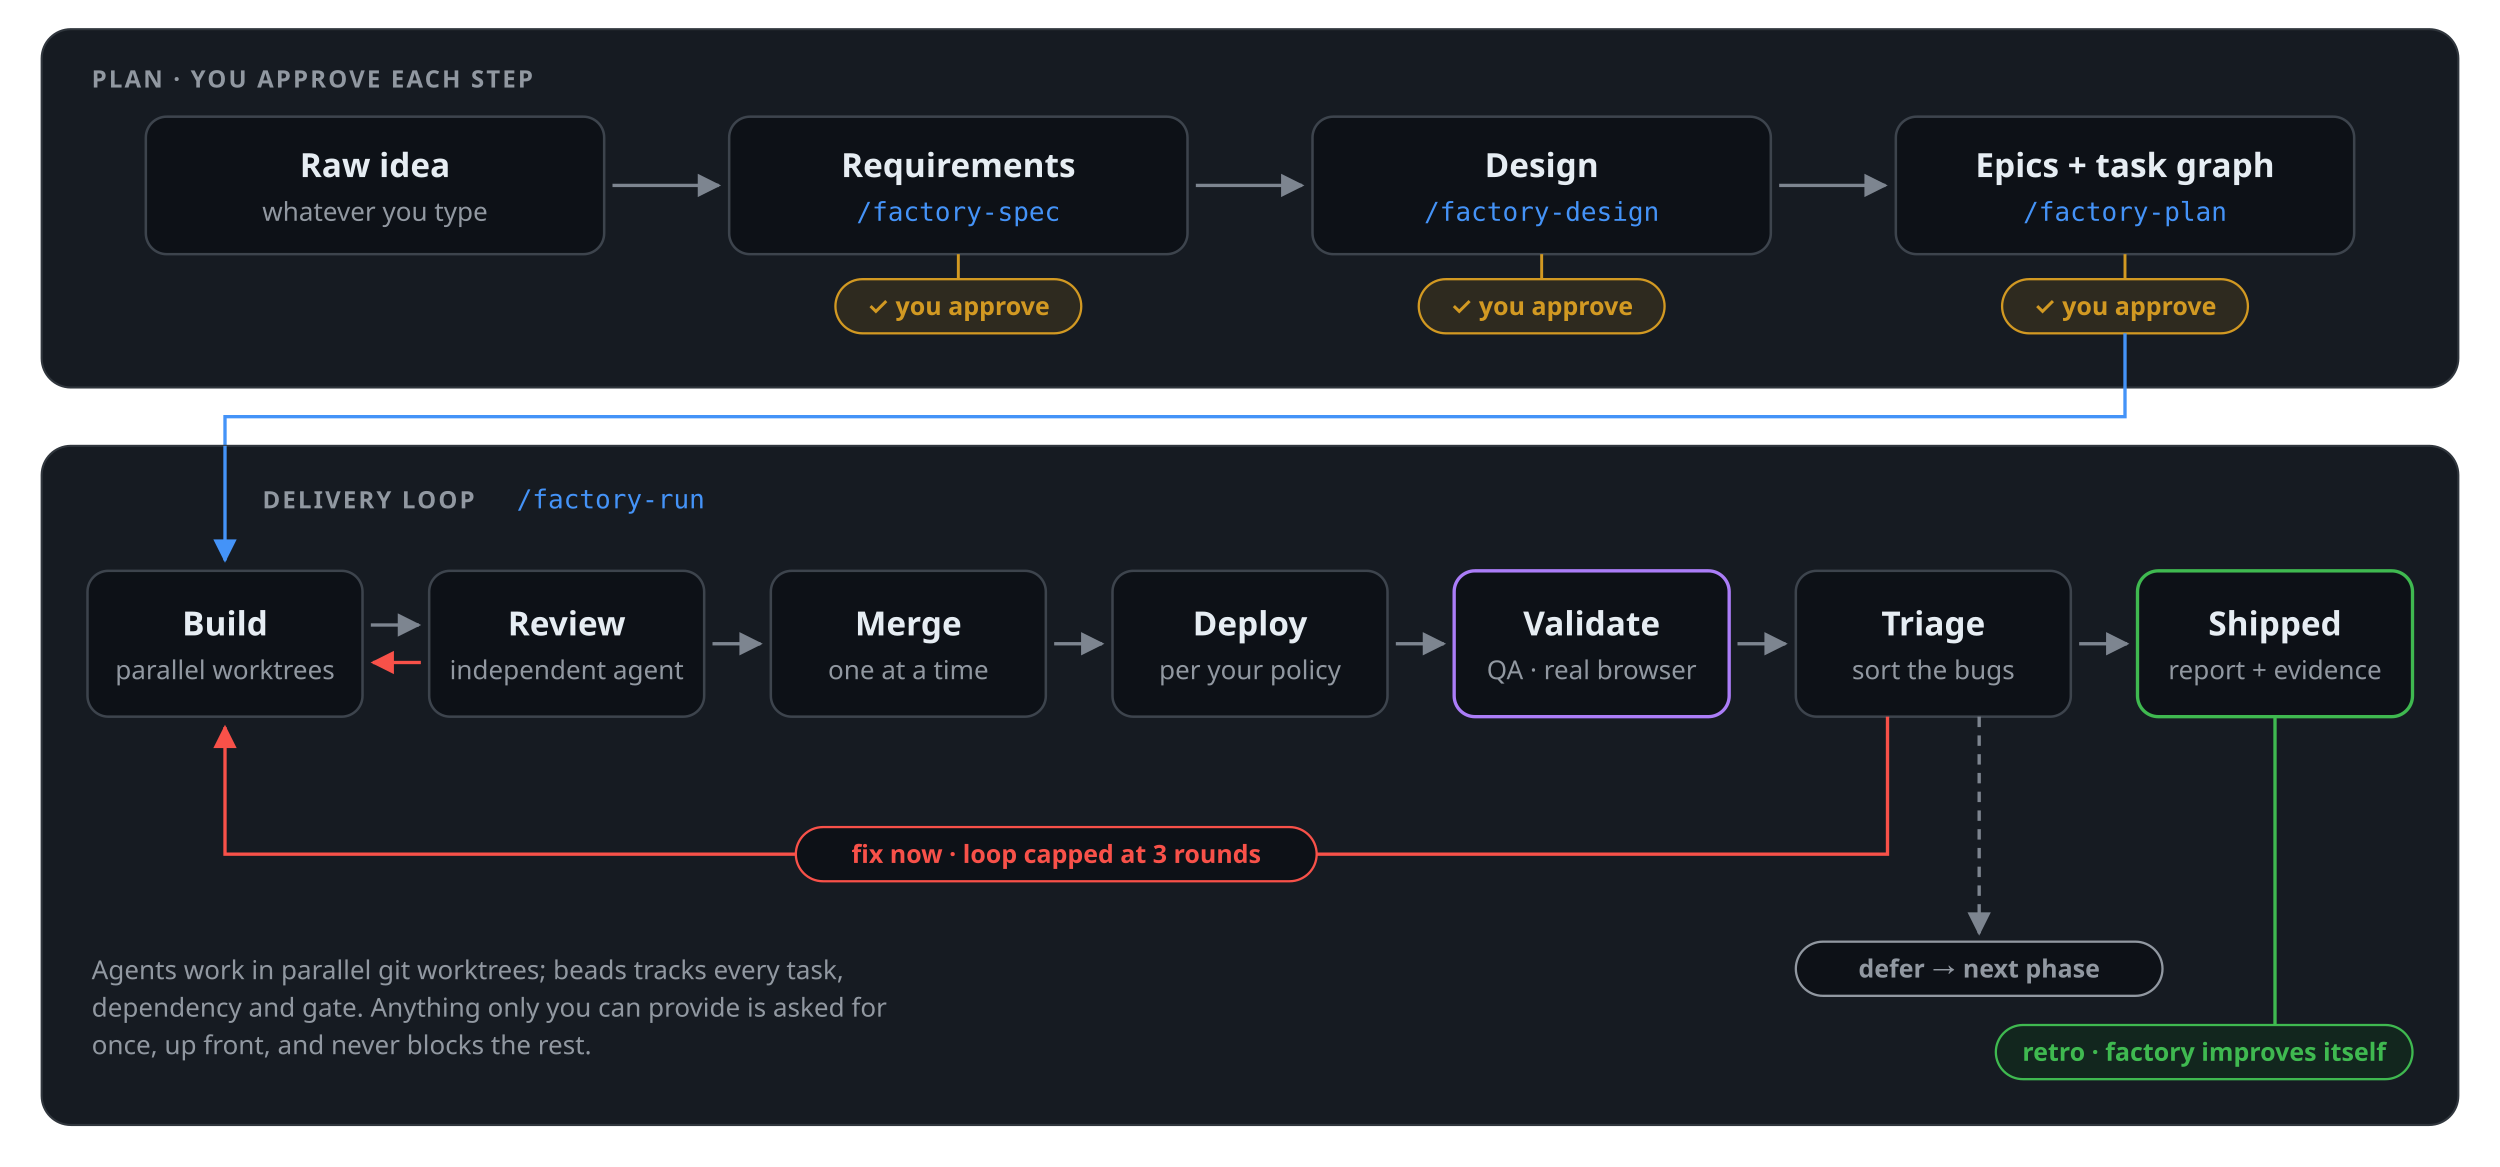
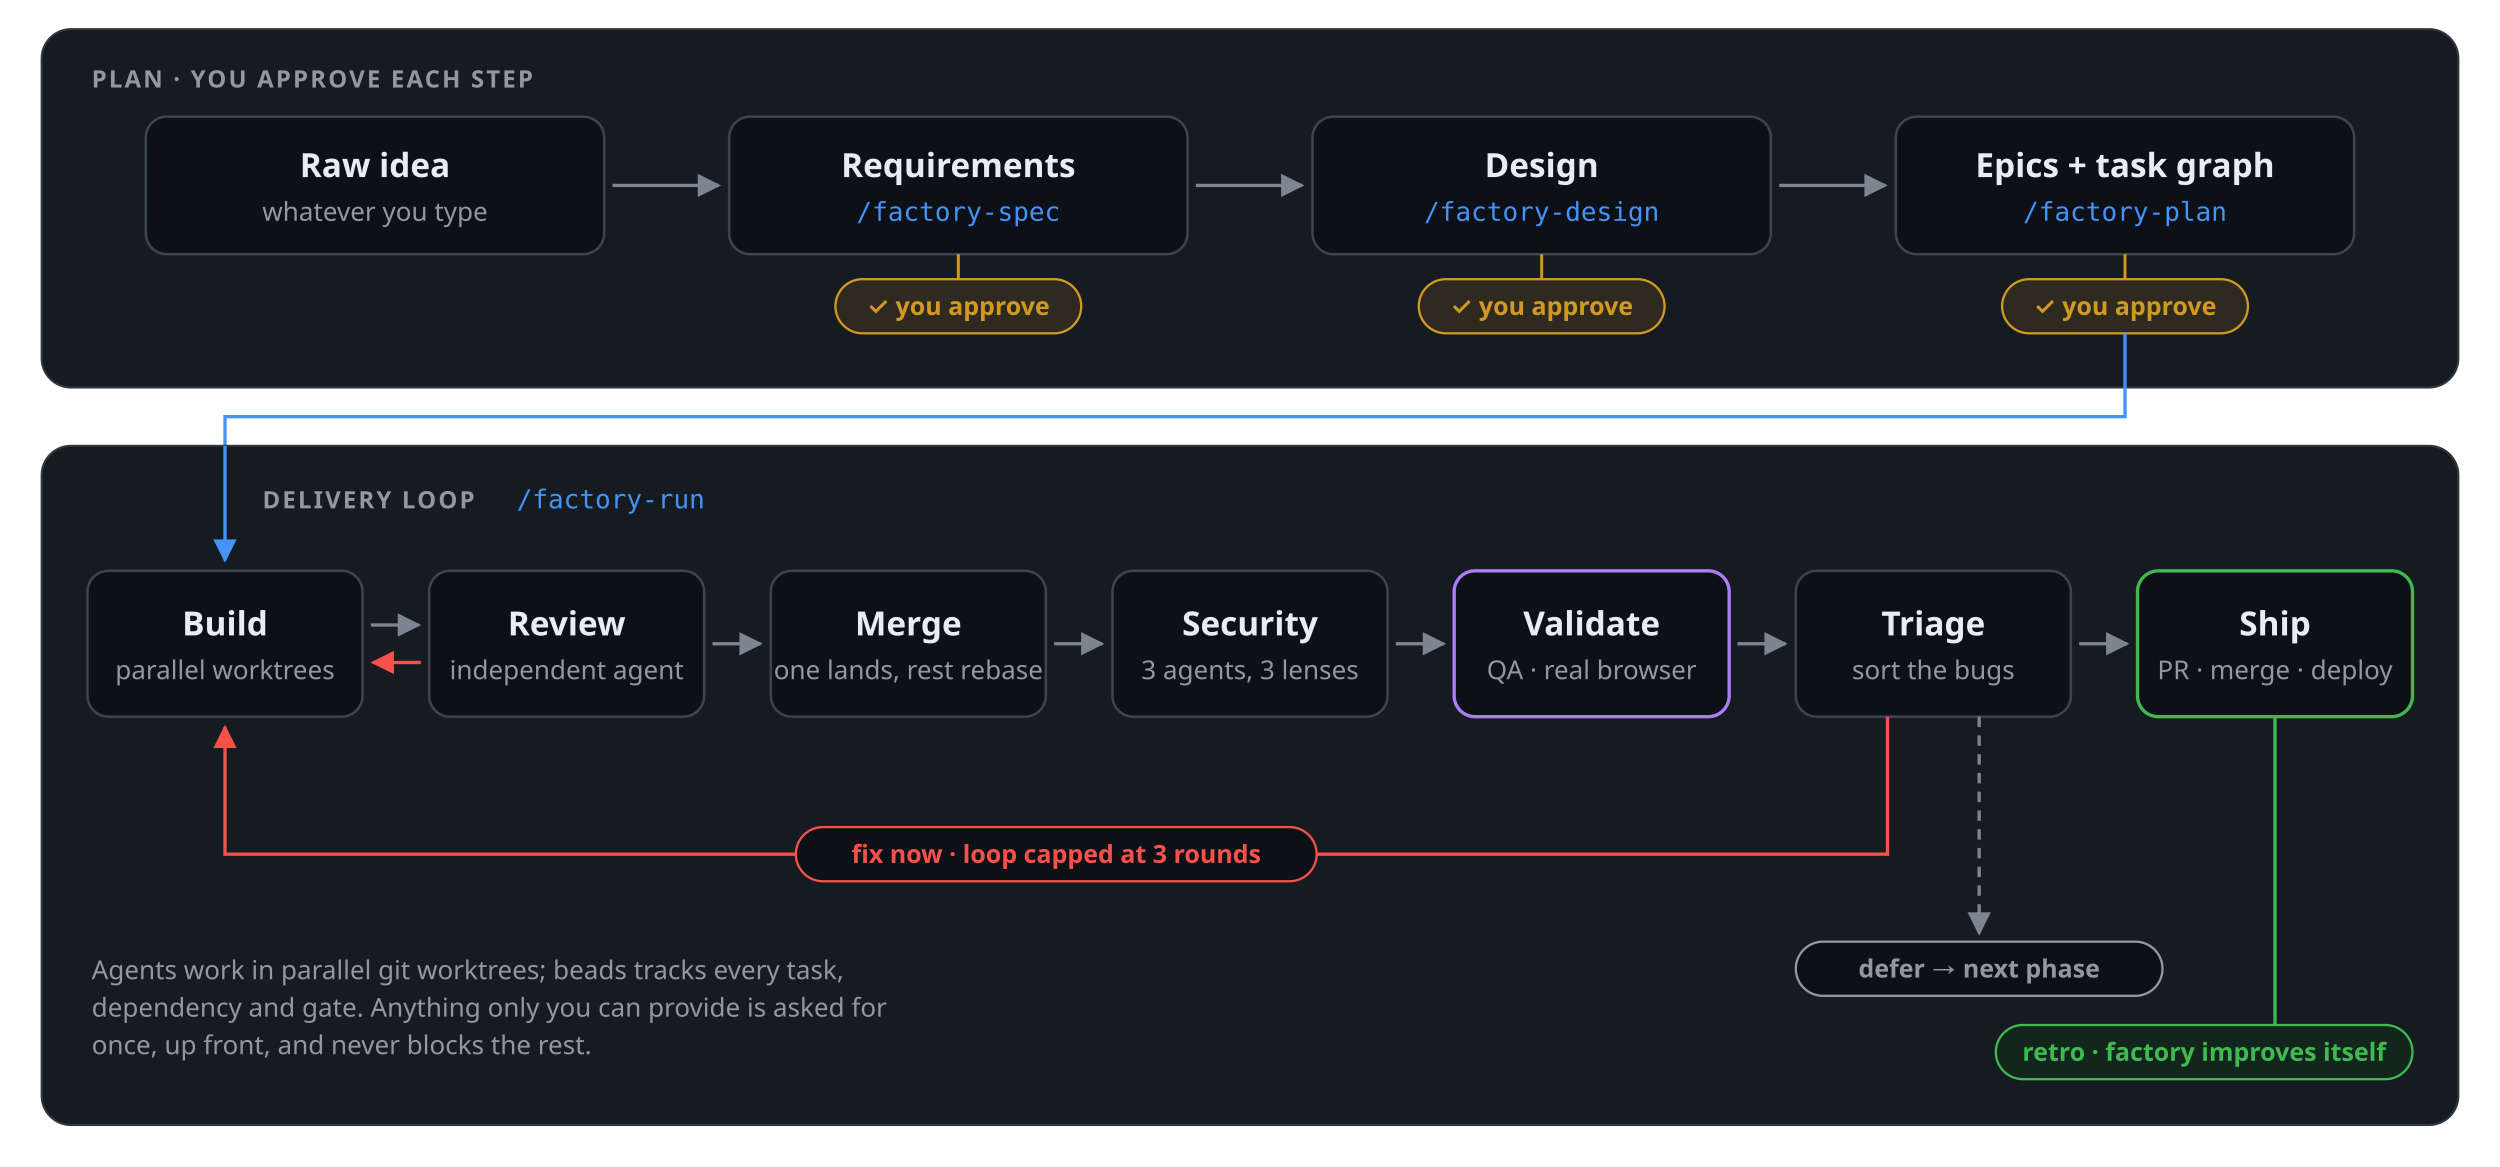
- <svg xmlns="http://www.w3.org/2000/svg" viewBox="0 0 1200 560" width="1200" height="560" role="img" aria-label="Koujou pipeline: raw idea, requirements, design and plan with your approval at each step; then a delivery loop of build, review, merge, deploy, validate and triage that repeats until shipped, followed by a retro.">
+ <svg xmlns="http://www.w3.org/2000/svg" viewBox="0 0 1200 560" width="1200" height="560" role="img" aria-label="Koujou pipeline: raw idea, requirements, design and plan with your approval at each step; then a delivery loop of build, review, merge queue, security review, validate and triage that repeats until shipped by pull request, followed by a retro.">
  <defs>
    <marker id="ah" viewBox="0 0 10 10" refX="9" refY="5" markerWidth="7" markerHeight="7" orient="auto-start-reverse">
      <path d="M0 0L10 5L0 10z" fill="#7d8590" />
    </marker>
    <marker id="ahb" viewBox="0 0 10 10" refX="9" refY="5" markerWidth="7" markerHeight="7" orient="auto-start-reverse">
      <path d="M0 0L10 5L0 10z" fill="#4493f8" />
    </marker>
    <marker id="ahr" viewBox="0 0 10 10" refX="9" refY="5" markerWidth="7" markerHeight="7" orient="auto-start-reverse">
      <path d="M0 0L10 5L0 10z" fill="#f85149" />
    </marker>
  </defs>
  <style>
text{font-family:-apple-system,BlinkMacSystemFont,"Segoe UI","Noto Sans",Helvetica,Arial,sans-serif}
.t{font-size:16px;font-weight:600;fill:#e6edf3}
.s{font-size:12.5px;fill:#9198a1}
.m{font-size:12.5px;font-family:ui-monospace,SFMono-Regular,Menlo,Consolas,monospace;fill:#4493f8}
.h{font-size:11.5px;font-weight:700;letter-spacing:.09em;fill:#9198a1}
.p{font-size:12px;font-weight:600}
</style>
  <rect x="20" y="14" width="1160" height="172" rx="14" fill="#161b22" stroke="#30363d" />
  <text class="h" x="44" y="42">PLAN · YOU APPROVE EACH STEP</text>
  <rect x="70" y="56" width="220" height="66" rx="10" fill="#0d1117" stroke="#3d444d" stroke-width="1.2" />
  <text class="t" x="180.0" y="85.0" text-anchor="middle">Raw idea</text>
  <text class="s" x="180.0" y="106.0" text-anchor="middle">whatever you type</text>
  <rect x="350" y="56" width="220" height="66" rx="10" fill="#0d1117" stroke="#3d444d" stroke-width="1.2" />
  <text class="t" x="460.0" y="85.0" text-anchor="middle">Requirements</text>
  <text class="m" x="460.0" y="106.0" text-anchor="middle">/factory-spec</text>
  <rect x="630" y="56" width="220" height="66" rx="10" fill="#0d1117" stroke="#3d444d" stroke-width="1.2" />
  <text class="t" x="740.0" y="85.0" text-anchor="middle">Design</text>
  <text class="m" x="740.0" y="106.0" text-anchor="middle">/factory-design</text>
  <rect x="910" y="56" width="220" height="66" rx="10" fill="#0d1117" stroke="#3d444d" stroke-width="1.2" />
  <text class="t" x="1020.0" y="85.0" text-anchor="middle">Epics + task graph</text>
  <text class="m" x="1020.0" y="106.0" text-anchor="middle">/factory-plan</text>
  <path d="M294 89.0H345" fill="none" stroke="#7d8590" stroke-width="1.6" marker-end="url(#ah)" />
  <path d="M574 89.0H625" fill="none" stroke="#7d8590" stroke-width="1.6" marker-end="url(#ah)" />
  <path d="M854 89.0H905" fill="none" stroke="#7d8590" stroke-width="1.6" marker-end="url(#ah)" />
  <path d="M460.0 122V134" stroke="#d29922" stroke-width="1.4" />
  <rect x="401.0" y="134" width="118" height="26" rx="13.0" fill="#2e2a1f" stroke="#d29922" stroke-width="1.1" />
  <text class="p" x="460.0" y="151.2" text-anchor="middle" fill="#d29922">✓ you approve</text>
  <path d="M740.0 122V134" stroke="#d29922" stroke-width="1.4" />
  <rect x="681.0" y="134" width="118" height="26" rx="13.0" fill="#2e2a1f" stroke="#d29922" stroke-width="1.1" />
  <text class="p" x="740.0" y="151.2" text-anchor="middle" fill="#d29922">✓ you approve</text>
  <path d="M1020.0 122V134" stroke="#d29922" stroke-width="1.4" />
  <rect x="961.0" y="134" width="118" height="26" rx="13.0" fill="#2e2a1f" stroke="#d29922" stroke-width="1.1" />
  <text class="p" x="1020.0" y="151.2" text-anchor="middle" fill="#d29922">✓ you approve</text>
  <path d="M1020.0 160V200H108.0V269" fill="none" stroke="#4493f8" stroke-width="1.6" marker-end="url(#ahb)" />
  <rect x="20" y="214" width="1160" height="326" rx="14" fill="#161b22" stroke="#30363d" />
  <path d="M108.0 214V269" fill="none" stroke="#4493f8" stroke-width="1.6" marker-end="url(#ahb)" />
  <text class="h" x="126.0" y="244">DELIVERY LOOP</text>
  <text class="m" x="248.0" y="244">/factory-run</text>
  <rect x="42" y="274" width="132" height="70" rx="10" fill="#0d1117" stroke="#3d444d" stroke-width="1.2" />
  <text class="t" x="108.0" y="305.0" text-anchor="middle">Build</text>
  <text class="s" x="108.0" y="326.0" text-anchor="middle">parallel worktrees</text>
  <rect x="206" y="274" width="132" height="70" rx="10" fill="#0d1117" stroke="#3d444d" stroke-width="1.2" />
  <text class="t" x="272.0" y="305.0" text-anchor="middle">Review</text>
  <text class="s" x="272.0" y="326.0" text-anchor="middle">independent agent</text>
  <rect x="370" y="274" width="132" height="70" rx="10" fill="#0d1117" stroke="#3d444d" stroke-width="1.2" />
  <text class="t" x="436.0" y="305.0" text-anchor="middle">Merge</text>
-   <text class="s" x="436.0" y="326.0" text-anchor="middle">one at a time</text>
+   <text class="s" x="436.0" y="326.0" text-anchor="middle">one lands, rest rebase</text>
  <rect x="534" y="274" width="132" height="70" rx="10" fill="#0d1117" stroke="#3d444d" stroke-width="1.2" />
-   <text class="t" x="600.0" y="305.0" text-anchor="middle">Deploy</text>
-   <text class="s" x="600.0" y="326.0" text-anchor="middle">per your policy</text>
+   <text class="t" x="600.0" y="305.0" text-anchor="middle">Security</text>
+   <text class="s" x="600.0" y="326.0" text-anchor="middle">3 agents, 3 lenses</text>
  <rect x="698" y="274" width="132" height="70" rx="10" fill="#0d1117" stroke="#ab7df8" stroke-width="1.6" />
  <text class="t" x="764.0" y="305.0" text-anchor="middle">Validate</text>
  <text class="s" x="764.0" y="326.0" text-anchor="middle">QA · real browser</text>
  <rect x="862" y="274" width="132" height="70" rx="10" fill="#0d1117" stroke="#3d444d" stroke-width="1.2" />
  <text class="t" x="928.0" y="305.0" text-anchor="middle">Triage</text>
  <text class="s" x="928.0" y="326.0" text-anchor="middle">sort the bugs</text>
  <rect x="1026" y="274" width="132" height="70" rx="10" fill="#0d1117" stroke="#3fb950" stroke-width="1.6" />
-   <text class="t" x="1092.0" y="305.0" text-anchor="middle">Shipped</text>
-   <text class="s" x="1092.0" y="326.0" text-anchor="middle">report + evidence</text>
+   <text class="t" x="1092.0" y="305.0" text-anchor="middle">Ship</text>
+   <text class="s" x="1092.0" y="326.0" text-anchor="middle">PR · merge · deploy</text>
  <path d="M178 300.0H201" fill="none" stroke="#7d8590" stroke-width="1.6" marker-end="url(#ah)" />
  <path d="M202 318.0H179" fill="none" stroke="#f85149" stroke-width="1.6" marker-end="url(#ahr)" />
  <path d="M342 309.0H365" fill="none" stroke="#7d8590" stroke-width="1.6" marker-end="url(#ah)" />
  <path d="M506 309.0H529" fill="none" stroke="#7d8590" stroke-width="1.6" marker-end="url(#ah)" />
  <path d="M670 309.0H693" fill="none" stroke="#7d8590" stroke-width="1.6" marker-end="url(#ah)" />
  <path d="M834 309.0H857" fill="none" stroke="#7d8590" stroke-width="1.6" marker-end="url(#ah)" />
  <path d="M998 309.0H1021" fill="none" stroke="#7d8590" stroke-width="1.6" marker-end="url(#ah)" />
  <path d="M906.0 344V410H108.0V349" fill="none" stroke="#f85149" stroke-width="1.6" marker-end="url(#ahr)" />
  <rect x="382.0" y="397" width="250" height="26" rx="13.0" fill="#0d1117" stroke="#f85149" stroke-width="1.1" />
  <text class="p" x="507.0" y="414.2" text-anchor="middle" fill="#f85149">fix now · loop capped at 3 rounds</text>
  <path d="M950.0 344V448" fill="none" stroke="#7d8590" stroke-width="1.6" stroke-dasharray="5 4" marker-end="url(#ah)" />
  <rect x="862.0" y="452" width="176" height="26" rx="13.0" fill="#0d1117" stroke="#9198a1" stroke-width="1.1" />
  <text class="p" x="950.0" y="469.2" text-anchor="middle" fill="#9198a1">defer → next phase</text>
  <path d="M1092.0 344V492" fill="none" stroke="#3fb950" stroke-width="1.6" />
  <rect x="958.0" y="492" width="200" height="26" rx="13.0" fill="#12261e" stroke="#3fb950" stroke-width="1.1" />
  <text class="p" x="1058.0" y="509.2" text-anchor="middle" fill="#3fb950">retro · factory improves itself</text>
  <text class="s" x="44" y="470">Agents work in parallel git worktrees; beads tracks every task,</text>
  <text class="s" x="44" y="488">dependency and gate. Anything only you can provide is asked for</text>
  <text class="s" x="44" y="506">once, up front, and never blocks the rest.</text>
</svg>
